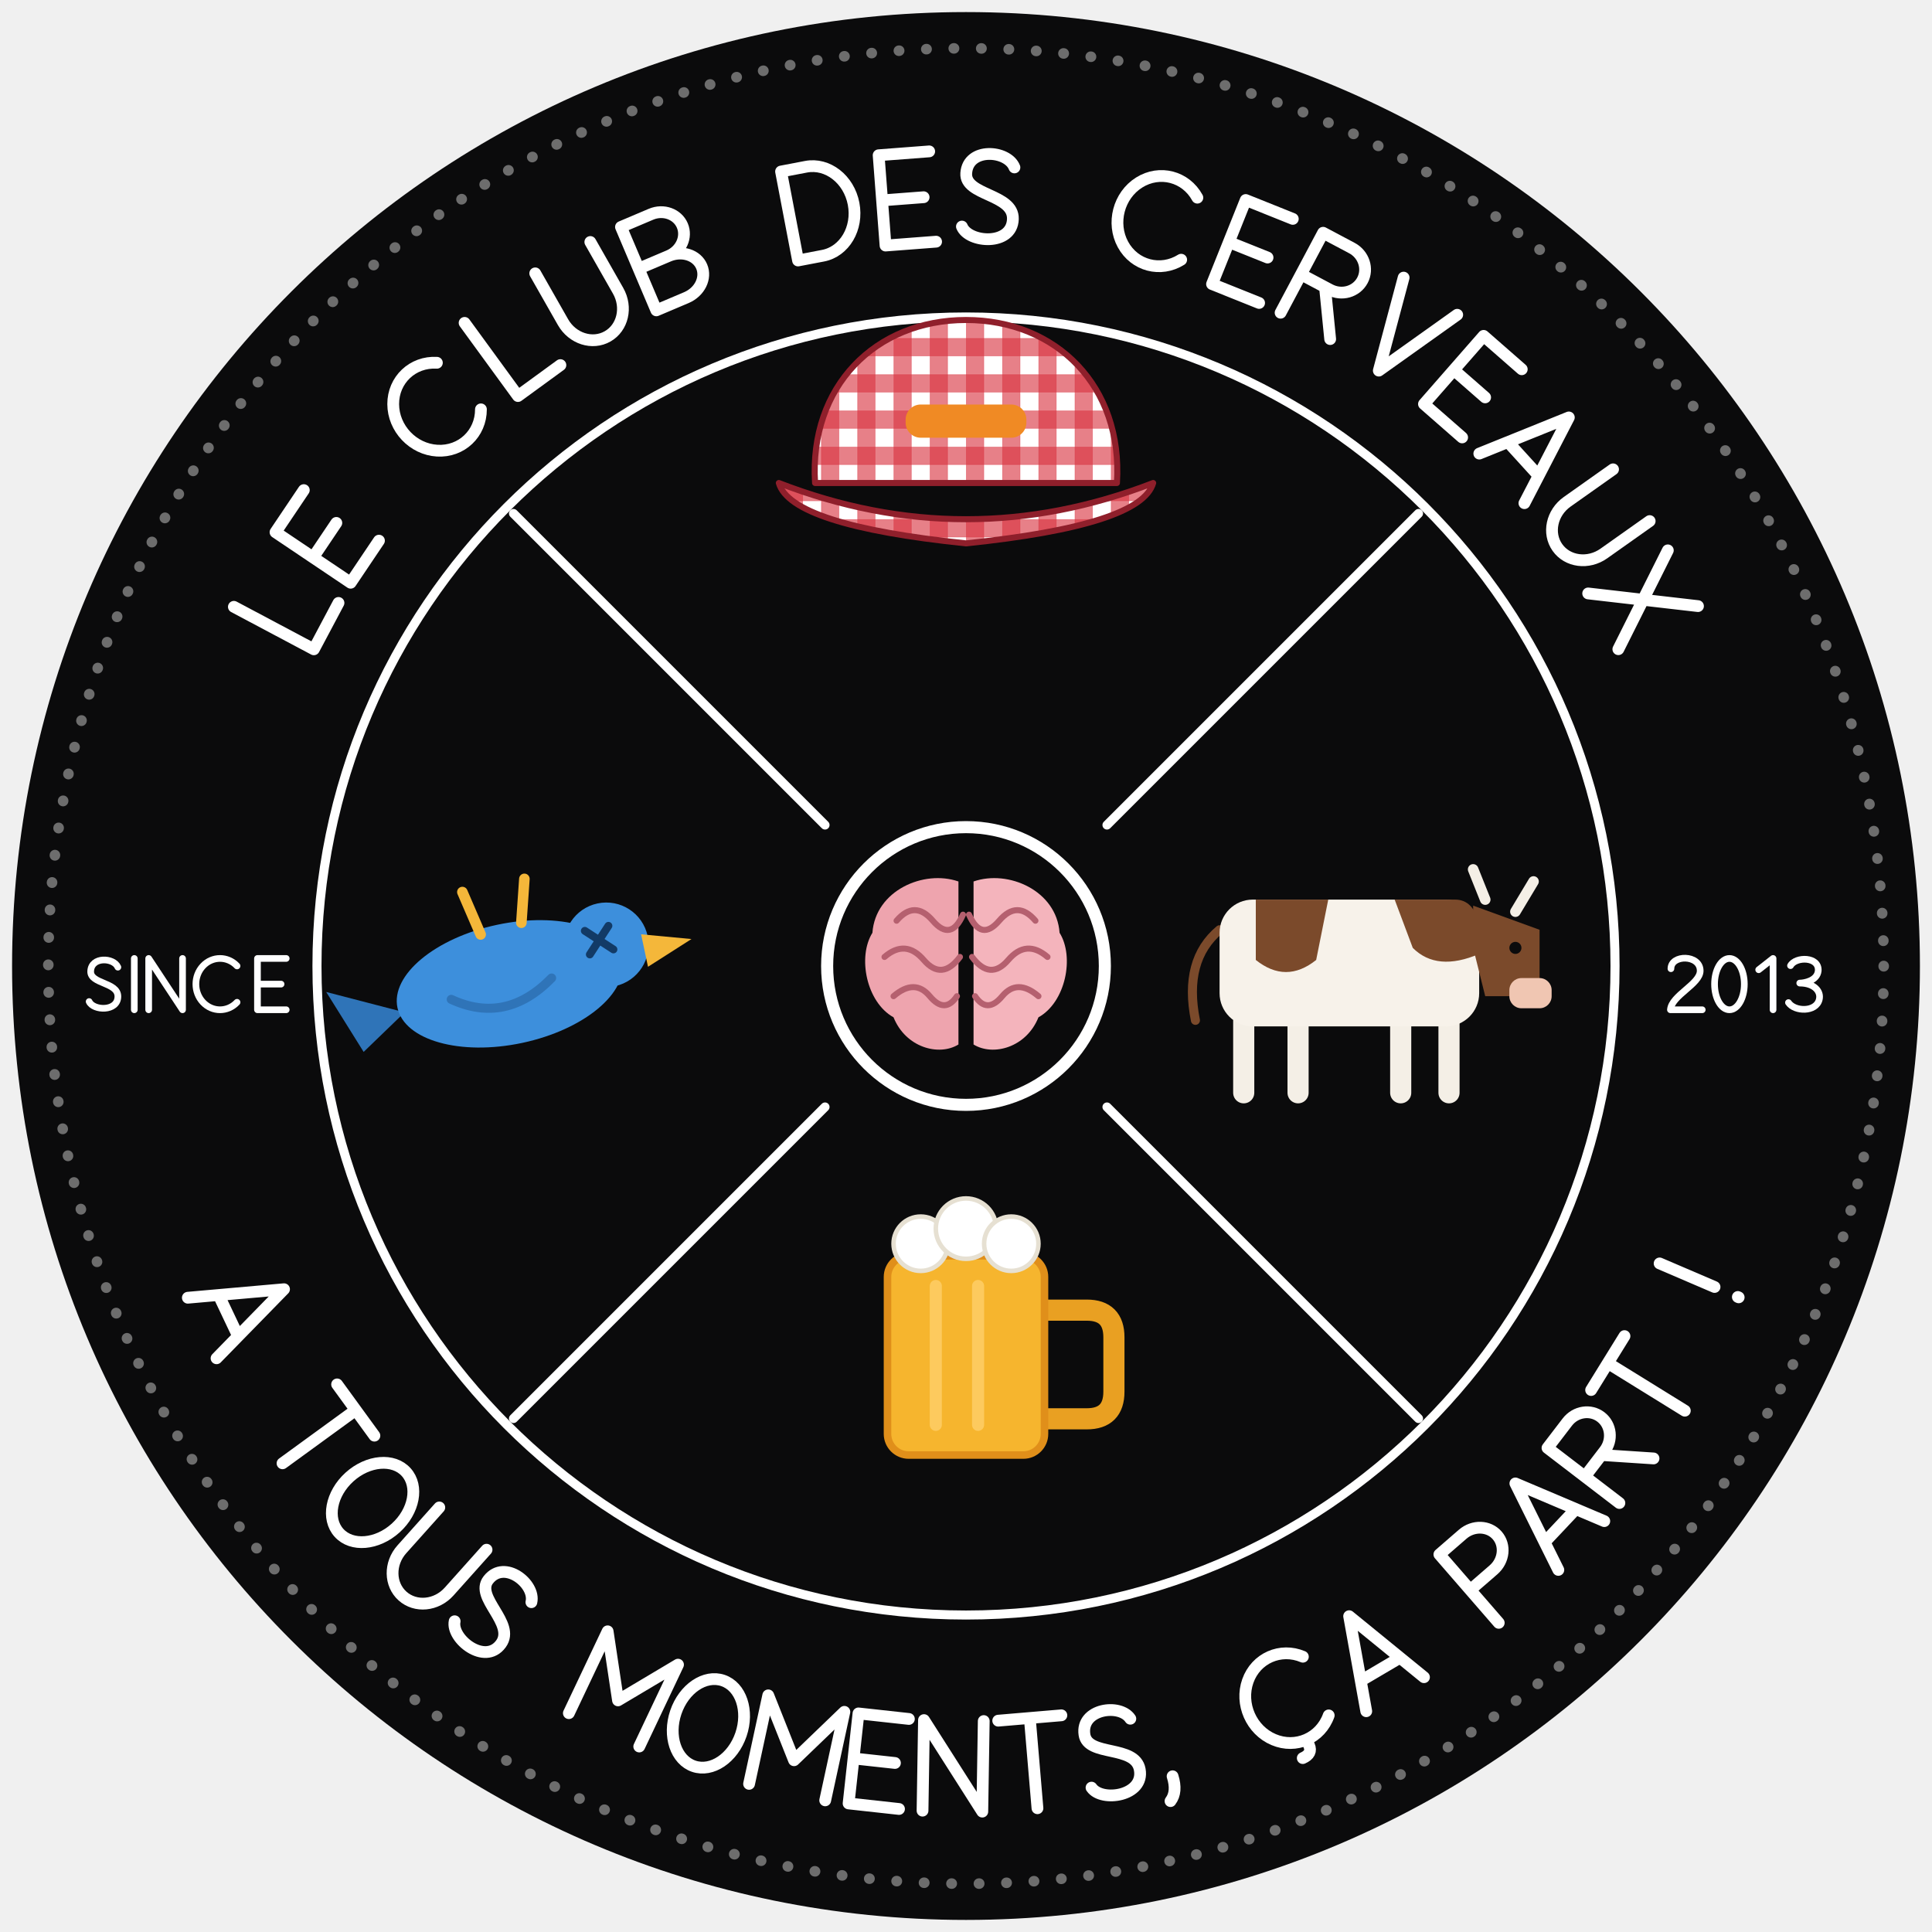
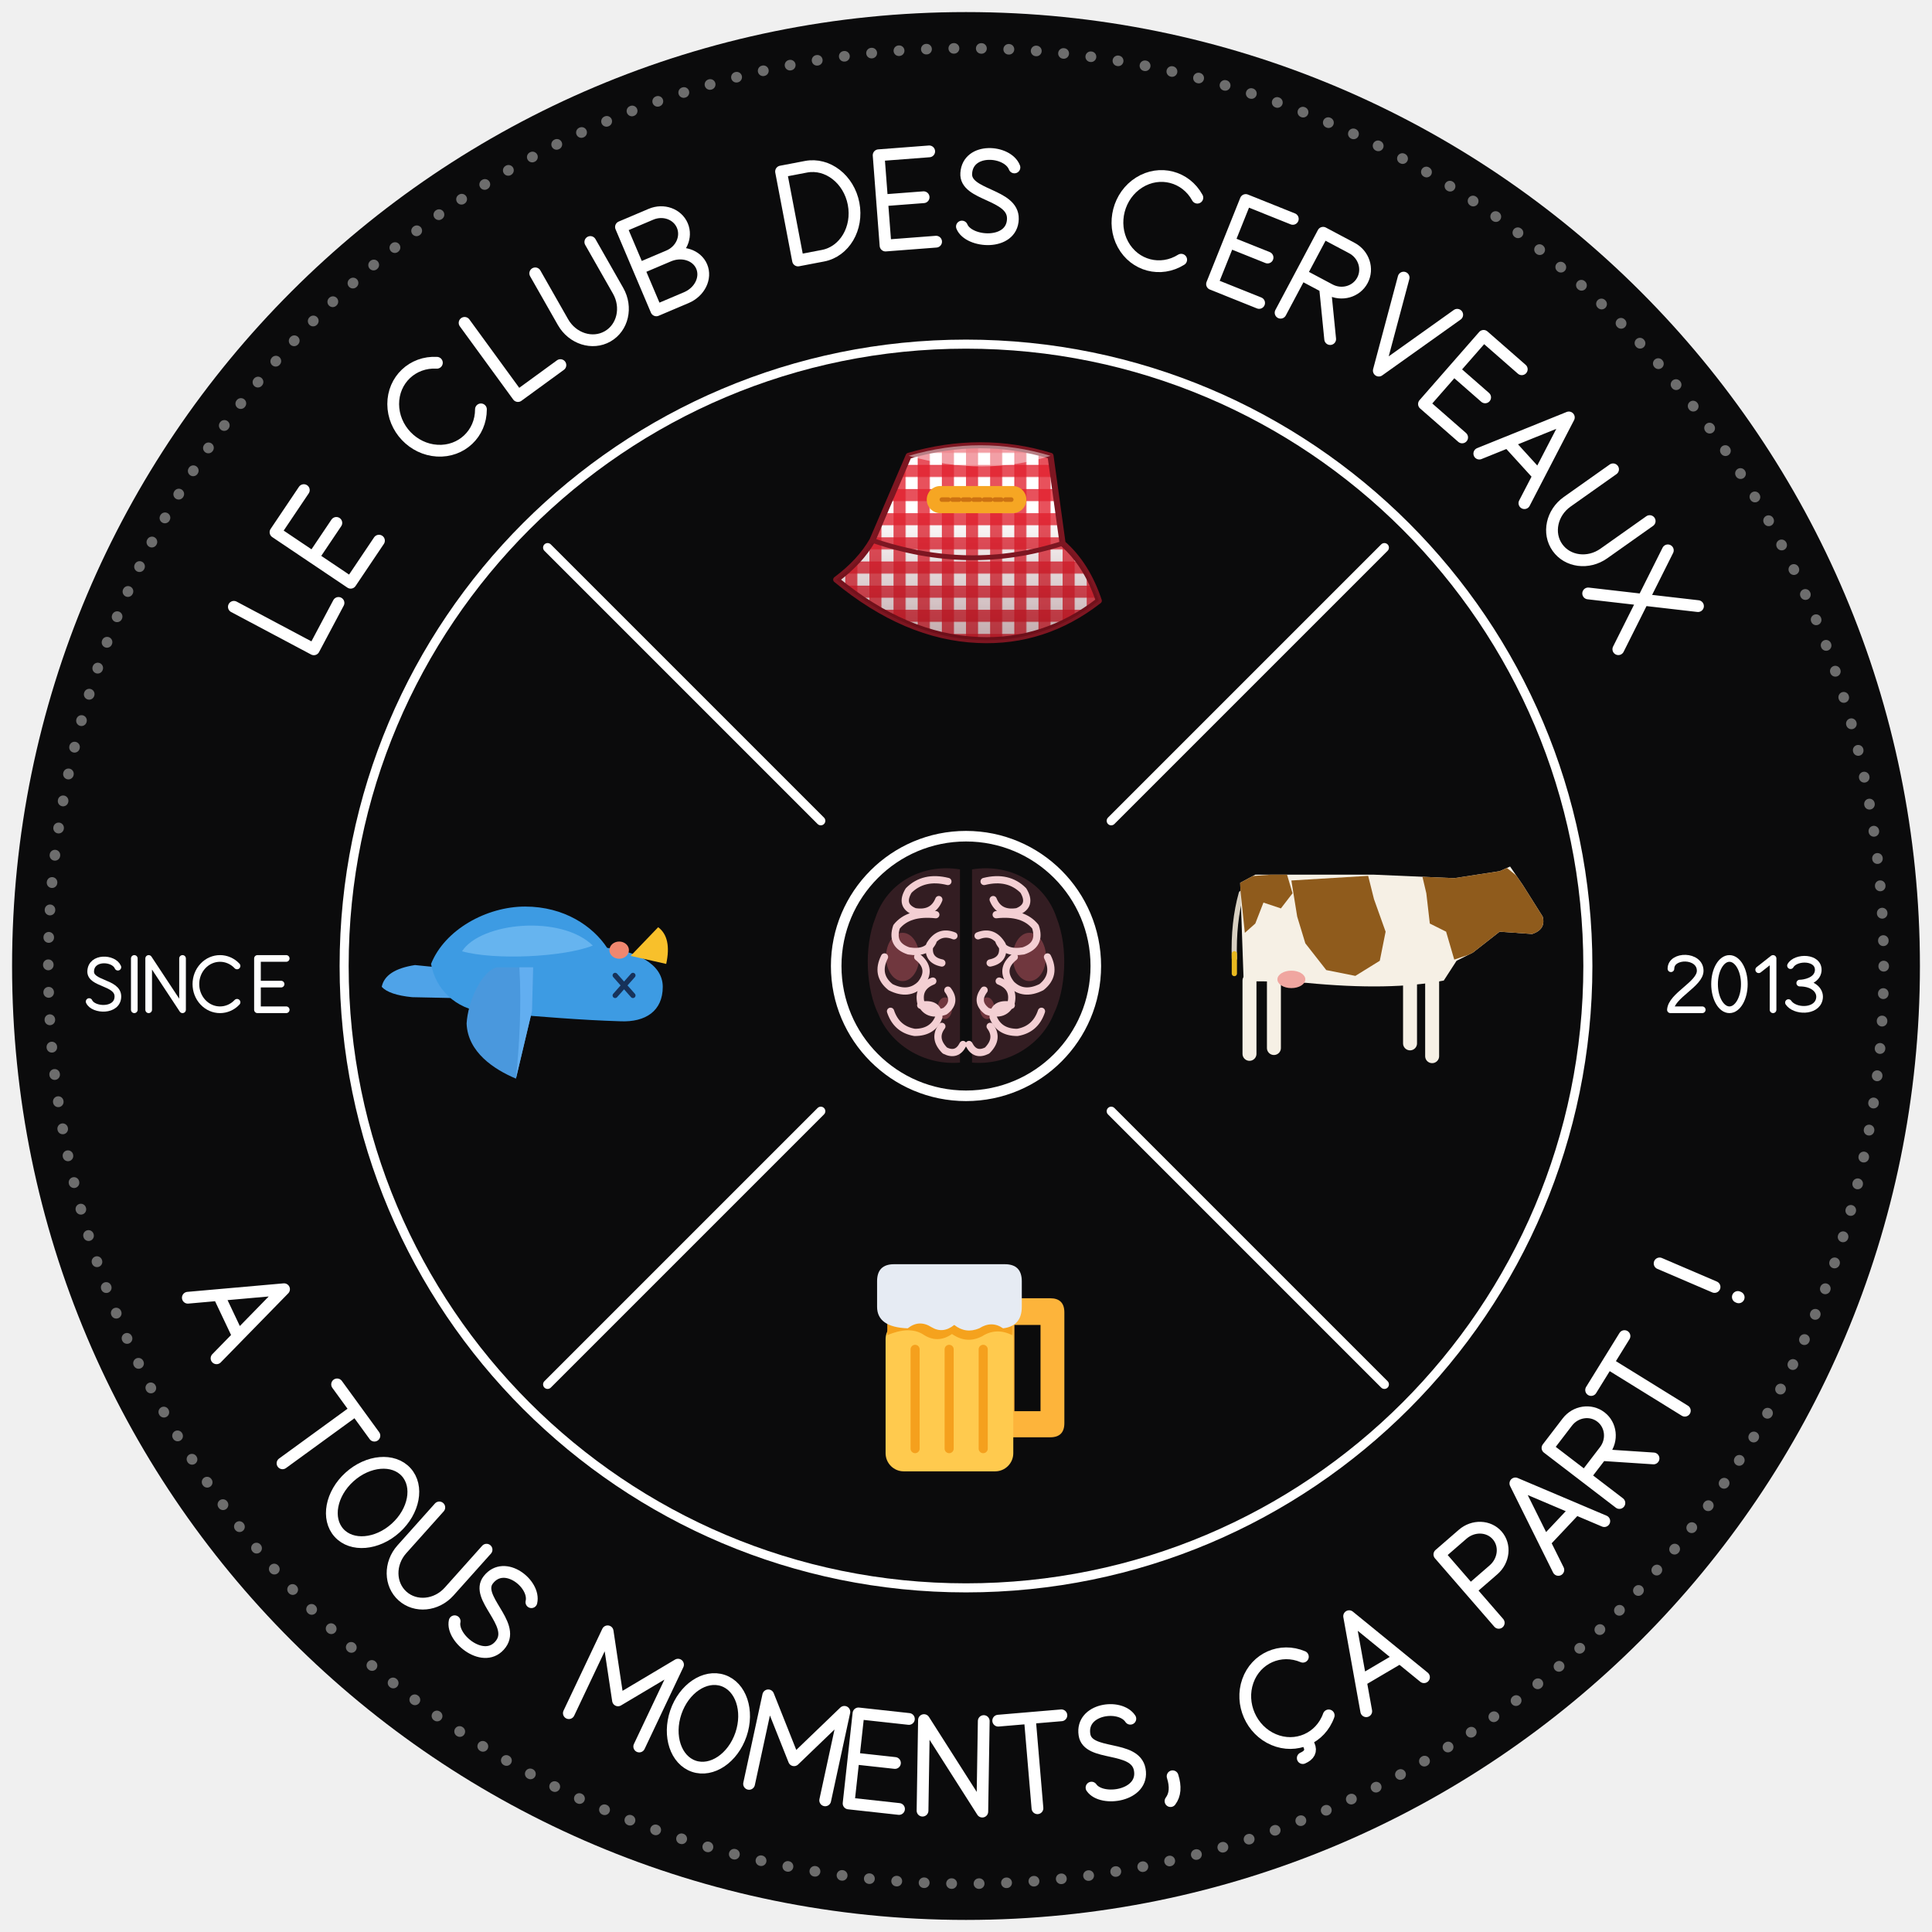
<svg xmlns="http://www.w3.org/2000/svg" viewBox="0 0 640 640" width="100%" height="100%" role="img" aria-label="Le Club des Cerveaux, depuis 2013 : à tous moments, ça part !">
  <defs>
-     <pattern id="gingham" width="12" height="12" patternUnits="userSpaceOnUse">
-       <rect width="12" height="12" fill="#ffffff" />
-       <rect width="6" height="12" fill="#d8323f" fill-opacity="0.62" />
-       <rect width="12" height="6" fill="#d8323f" fill-opacity="0.62" />
+     <pattern id="gingham" width="8" height="8" patternUnits="userSpaceOnUse">
+       <rect width="8" height="8" fill="#ffffff" />
+       <rect width="4" height="8" fill="#e2202f" fill-opacity="0.78" />
+       <rect width="8" height="4" fill="#e2202f" fill-opacity="0.78" />
    </pattern>
+     <linearGradient id="hat-shade" x1="0" y1="0" x2="0" y2="1">
+       <stop offset="0.35" stop-color="#4a0008" stop-opacity="0" />
+       <stop offset="1" stop-color="#4a0008" stop-opacity="0.34" />
+     </linearGradient>
+     <clipPath id="cow-body">
+       <path d="M102 132 L128 118 L332 118 L470 124 L548 112 L566 104 L588 136 L622 190 Q628 212 604 220 L548 216 L502 252 L474 266 L452 300 Q360 318 216 304 Q150 300 108 302 Z" />
+     </clipPath>
+     <g id="hemisphere">
+       <path d="M-2 -32 C-14 -34 -26 -28 -30 -16 C-34 -6 -33 8 -29 16 C-25 26 -14 33 -2 32 Z" fill="#331d22" />
+       <ellipse cx="-21" cy="-3" rx="5.5" ry="8" fill="#f2707c" fill-opacity="0.32" />
+       <ellipse cx="-7" cy="14" rx="2.4" ry="3.6" fill="#f2707c" fill-opacity="0.32" />
+       <g fill="none" stroke="#f3cfd3" stroke-width="2.4" stroke-linecap="round" stroke-linejoin="round">
+         <path d="M-6 -28 q-8 -2 -13 3 q-3 5 2 7 q6 1 8 -4" />
+         <path d="M-10 -17 q-9 -1 -13 4 q-2 6 4 8 q6 1 8 -3" />
+         <path d="M-4 -10 q-5 -2 -8 3 q-1 5 4 6" />
+         <path d="M-27 -3 q-3 6 2 10 q6 3 10 -1 q4 -5 -1 -9" />
+         <path d="M-11 5 q-5 2 -4 7 q2 5 8 3 q4 -3 1 -7" />
+         <path d="M-25 15 q2 6 8 7 q6 0 8 -5 q0 -5 -6 -4" />
+         <path d="M-8 20 q-3 4 1 8 q4 2 6 -2" />
+       </g>
+     </g>
  </defs>
  <circle cx="320" cy="320" r="316" fill="#0b0b0c" />
  <circle cx="320" cy="320" r="304" fill="none" stroke="#ffffff" stroke-opacity="0.4" stroke-width="3.5" stroke-linecap="round" stroke-dasharray="0.1 9" />
  <g fill="none" stroke="#ffffff" stroke-width="0.13" stroke-linecap="round" stroke-linejoin="round">
    <path transform="translate(108.05 207.41) rotate(-62.02) scale(30) translate(-0.29 -1)" d="M0 0 V1 H.58" />
    <path transform="translate(120.85 186.07) rotate(-56.08) scale(30) translate(-0.28 -1)" d="M.56 0 H0 V1 H.56 M0 .5 H.46" />
    <path transform="translate(155.09 145.63) rotate(-43.4) scale(30) translate(-0.47 -1)" d="M.802 .146 A.47 .5 0 1 0 .802 .854" />
    <path transform="translate(178.61 126.07) rotate(-36.1) scale(30) translate(-0.29 -1)" d="M0 0 V1 H.58" />
    <path transform="translate(201.27 111.43) rotate(-29.65) scale(30) translate(-0.35 -1)" d="M0 0 V.62 A.35 .38 0 0 0 .7 .62 V0" />
    <path transform="translate(226.26 99.06) rotate(-22.99) scale(30) translate(-0.32 -1)" d="M0 0 V1 M0 0 H.36 A.27 .25 0 0 1 .36 .5 H0 M.36 .5 A.29 .25 0 0 1 .36 1 H0" />
    <path transform="translate(274.97 84.26) rotate(-10.81) scale(30) translate(-0.36 -1)" d="M0 0 V1 H.28 A.44 .5 0 0 0 .28 0 Z" />
    <path transform="translate(301.72 80.7) rotate(-4.37) scale(30) translate(-0.28 -1)" d="M.56 0 H0 V1 H.56 M0 .5 H.46" />
    <path transform="translate(327.2 80.11) rotate(1.72) scale(30) translate(-0.31 -1)" d="M.58 .17 C.5 -.02 .06 -.04 .05 .25 C.04 .5 .58 .46 .58 .74 C.58 1.04 .1 1.02 .02 .84" />
    <path transform="translate(380.54 87.76) rotate(14.61) scale(30) translate(-0.47 -1)" d="M.802 .146 A.47 .5 0 1 0 .802 .854" />
    <path transform="translate(409.3 97.23) rotate(21.84) scale(30) translate(-0.28 -1)" d="M.56 0 H0 V1 H.56 M0 .5 H.46" />
    <path transform="translate(432.69 108.1) rotate(28) scale(30) translate(-0.32 -1)" d="M0 1 V0 H.36 A.27 .26 0 0 1 .36 .52 H0 M.3 .52 L.62 1" />
    <path transform="translate(456.75 122.77) rotate(34.74) scale(30) translate(-0.36 -1)" d="M0 0 L.36 1 L.72 0" />
    <path transform="translate(478.03 139.37) rotate(41.18) scale(30) translate(-0.28 -1)" d="M.56 0 H0 V1 H.56 M0 .5 H.46" />
    <path transform="translate(497.51 158.47) rotate(47.7) scale(30) translate(-0.37 -1)" d="M0 1 L.37 0 L.74 1 M.13 .68 H.61" />
    <path transform="translate(515.92 181.37) rotate(54.72) scale(30) translate(-0.35 -1)" d="M0 0 V.62 A.35 .38 0 0 0 .7 .62 V0" />
    <path transform="translate(531.1 205.82) rotate(61.59) scale(30) translate(-0.35 -1)" d="M0 0 L.7 1 M.7 0 L0 1" />
    <path transform="translate(66.98 439.92) rotate(-295.36) scale(30) translate(-0.37 -1)" d="M0 1 L.37 0 L.74 1 M.13 .68 H.61" />
    <path transform="translate(93.59 484.74) rotate(-306.04) scale(30) translate(-0.35 -1)" d="M0 0 H.7 M.35 0 V1" />
    <path transform="translate(112.3 507.78) rotate(-312.12) scale(30) translate(-0.38 -1)" d="M.38 0 A.38 .5 0 1 0 .38 1 A.38 .5 0 1 0 .38 0" />
    <path transform="translate(133.35 528.72) rotate(-318.19) scale(30) translate(-0.35 -1)" d="M0 0 V.62 A.35 .38 0 0 0 .7 .62 V0" />
    <path transform="translate(154.8 546.07) rotate(-323.84) scale(30) translate(-0.31 -1)" d="M.58 .17 C.5 -.02 .06 -.04 .05 .25 C.04 .5 .58 .46 .58 .74 C.58 1.04 .1 1.02 .02 .84" />
    <path transform="translate(200.1 573.03) rotate(-334.65) scale(30) translate(-0.43 -1)" d="M0 1 V0 L.43 .64 L.86 0 V1" />
    <path transform="translate(229.84 585.09) rotate(-341.22) scale(30) translate(-0.38 -1)" d="M.38 0 A.38 .5 0 1 0 .38 1 A.38 .5 0 1 0 .38 0" />
    <path transform="translate(260.75 593.66) rotate(-347.78) scale(30) translate(-0.43 -1)" d="M0 1 V0 L.43 .64 L.86 0 V1" />
    <path transform="translate(289.46 598.33) rotate(-353.74) scale(30) translate(-0.28 -1)" d="M.56 0 H0 V1 H.56 M0 .5 H.46" />
    <path transform="translate(315.5 599.96) rotate(-359.08) scale(30) translate(-0.33 -1)" d="M0 1 V0 L.66 1 V0" />
    <path transform="translate(343.67 599) rotate(-364.85) scale(30) translate(-0.35 -1)" d="M0 0 H.7 M.35 0 V1" />
    <path transform="translate(371.01 595.31) rotate(-370.5) scale(30) translate(-0.31 -1)" d="M.58 .17 C.5 -.02 .06 -.04 .05 .25 C.04 .5 .58 .46 .58 .74 C.58 1.04 .1 1.02 .02 .84" />
    <path transform="translate(389.18 591.32) rotate(-374.3) scale(30) translate(-0.05 -1)" d="M.05 .9 Q.06 1.08 -.04 1.16" />
    <path transform="translate(432.8 576.27) rotate(-383.76) scale(30) translate(-0.47 -1)" d="M.802 .146 A.47 .5 0 1 0 .802 .854 M.47 1 V1.07 Q.47 1.17 .35 1.17" />
    <path transform="translate(462.15 561.23) rotate(-390.51) scale(30) translate(-0.37 -1)" d="M0 1 L.37 0 L.74 1 M.13 .68 H.61" />
    <path transform="translate(503.5 531.49) rotate(-400.95) scale(30) translate(-0.31 -1)" d="M0 1 V0 H.34 A.28 .26 0 0 1 .34 .52 H0" />
    <path transform="translate(523.83 511.97) rotate(-406.72) scale(30) translate(-0.37 -1)" d="M0 1 L.37 0 L.74 1 M.13 .68 H.61" />
    <path transform="translate(542.28 490.27) rotate(-412.55) scale(30) translate(-0.32 -1)" d="M0 1 V0 H.36 A.27 .26 0 0 1 .36 .52 H0 M.3 .52 L.62 1" />
    <path transform="translate(558.12 467.31) rotate(-418.26) scale(30) translate(-0.35 -1)" d="M0 0 H.7 M.35 0 V1" />
    <path transform="translate(577.34 430.35) rotate(-426.79) scale(30) translate(-0.02 -1)" d="M.02 0 V.66 M.02 .94 V.95" />
    <path transform="translate(34.46 334.5) rotate(0) scale(17) translate(-0.31 -1)" d="M.58 .17 C.5 -.02 .06 -.04 .05 .25 C.04 .5 .58 .46 .58 .74 C.58 1.04 .1 1.02 .02 .84" />
    <path transform="translate(44.49 334.5) rotate(0) scale(17) translate(-0.02 -1)" d="M.02 0 V1" />
    <path transform="translate(54.86 334.5) rotate(0) scale(17) translate(-0.33 -1)" d="M0 1 V0 L.66 1 V0" />
    <path transform="translate(72.88 334.5) rotate(0) scale(17) translate(-0.47 -1)" d="M.802 .146 A.47 .5 0 1 0 .802 .854" />
    <path transform="translate(90.05 334.5) rotate(0) scale(17) translate(-0.28 -1)" d="M.56 0 H0 V1 H.56 M0 .5 H.46" />
    <path transform="translate(558.28 334.5) rotate(0) scale(17) translate(-0.31 -1)" d="M.03 .2 C.03 -.08 .6 -.08 .6 .24 C.6 .5 .04 .72 .02 1 H.64" />
    <path transform="translate(572.9 334.5) rotate(0) scale(17) translate(-0.29 -1)" d="M.29 0 A.29 .5 0 1 0 .29 1 A.29 .5 0 1 0 .29 0" />
    <path transform="translate(585.14 334.5) rotate(0) scale(17) translate(-0.17 -1)" d="M.02 .22 L.3 0 V1" />
    <path transform="translate(597.72 334.5) rotate(0) scale(17) translate(-0.31 -1)" d="M.04 .14 C.14 -.04 .6 -.04 .58 .24 C.56 .44 .3 .48 .22 .48 C.5 .48 .64 .64 .6 .8 C.54 1.05 .12 1.04 0 .86" />
  </g>
-   <circle cx="320" cy="320" r="215" fill="none" stroke="#ffffff" stroke-width="3" />
+   <circle cx="320" cy="320" r="206" fill="none" stroke="#ffffff" stroke-width="3" />
  <g stroke="#ffffff" stroke-width="3" stroke-linecap="round" fill="none">
-     <path d="M366.7 273.3 L469.9 170.1" />
-     <path d="M366.7 366.7 L469.9 469.9" />
-     <path d="M273.3 366.7 L170.1 469.9" />
-     <path d="M273.3 273.3 L170.1 170.1" />
+     <path d="M368.1 271.9 L458.6 181.4" />
+     <path d="M368.1 368.1 L458.6 458.6" />
+     <path d="M271.9 368.1 L181.4 458.6" />
+     <path d="M271.9 271.9 L181.4 181.4" />
  </g>
-   <circle cx="320" cy="320" r="46" fill="#0b0b0c" stroke="#ffffff" stroke-width="4" />
-   <g transform="translate(320 320)" stroke-linecap="round" stroke-linejoin="round">
-     <path d="M-2.5 -28 C-14 -32 -30 -25 -31 -11 C-36 -3 -33 12 -24 17 C-20 27 -9 30 -2.5 26 Z" fill="#eea4ae" />
-     <path d="M2.5 -28 C14 -32 30 -25 31 -11 C36 -3 33 12 24 17 C20 27 9 30 2.5 26 Z" fill="#f4b4bc" />
-     <g fill="none" stroke="#b5606f" stroke-width="2">
-       <path d="M-23 -15 q6 -7 12 0 t10 -2" />
-       <path d="M-27 -3 q7 -6 13 1 t12 -1" />
-       <path d="M-24 10 q7 -6 12 0 t9 0" />
-       <path d="M23 -15 q-6 -7 -12 0 t-10 -2" />
-       <path d="M27 -3 q-7 -6 -13 1 t-12 -1" />
-       <path d="M24 10 q-7 -6 -12 0 t-9 0" />
+   <circle cx="320" cy="320" r="43" fill="#0d0d0e" stroke="#ffffff" stroke-width="3.5" />
+   <g transform="translate(320 320)">
+     <use href="#hemisphere" />
+     <use href="#hemisphere" transform="scale(-1 1)" />
+   </g>
+   <g transform="translate(320 178)" stroke-linejoin="round" stroke-linecap="round">
+     <path id="bob" d="M-19 -27 Q5 -34 28 -27 L32 2 Q40 9 44 21 Q26 35 4 34 Q-20 33 -43 14 Q-35 8 -31 1 Z" fill="url(#gingham)" stroke="#7d1621" stroke-width="2" />
+     <path d="M-19 -27 Q5 -34 28 -27 L32 2 Q40 9 44 21 Q26 35 4 34 Q-20 33 -43 14 Q-35 8 -31 1 Z" fill="url(#hat-shade)" />
+     <path d="M-19 -27 Q5 -34 28 -27 Q6 -20 -19 -27 Z" fill="#ffffff" fill-opacity="0.45" />
+     <path d="M-31 1 Q1 12 32 2" fill="none" stroke="#7d1621" stroke-width="1.6" />
+     <rect x="-13" y="-17" width="33" height="9" rx="4.5" fill="#f6a623" />
+     <path d="M-8 -12.5 H15" fill="none" stroke="#b5560a" stroke-width="1.5" stroke-opacity="0.65" stroke-dasharray="2.2 1.3" />
+   </g>
+   <g transform="translate(173 329) scale(0.19) translate(-397 -269)" stroke-linecap="round" stroke-linejoin="round">
+     <path d="M152 258 Q158 228 210 220 L250 224 L300 278 L205 276 Q165 272 152 258 Z" fill="#4fa3e8" />
+     <path d="M238 218 C262 158 335 118 402 118 C470 118 520 152 545 190 C592 196 642 216 642 258 C642 300 612 320 568 318 C500 316 430 310 330 302 C280 296 246 262 238 218 Z" fill="#3d9be3" />
+     <path d="M292 196 C325 145 465 132 520 186 C470 206 350 212 292 196 Z" fill="#66b4ef" />
+     <path d="M352 224 C325 232 302 285 300 322 C302 372 348 402 386 418 L414 300 L416 224 Z" fill="#4a98dd" />
+     <path d="M392 224 L416 224 L414 300 L386 418 C392 360 396 290 392 224 Z" fill="#62aef0" />
+     <path d="M586 204 L634 154 Q658 172 648 218 Z" fill="#f8c02b" />
+     <ellipse cx="566" cy="194" rx="17" ry="15" fill="#f0876f" />
+     <path d="M559 238 L590 273 M590 238 L559 273" fill="none" stroke="#17325a" stroke-width="9" />
+   </g>
+   <g transform="translate(459 320) scale(0.1927) translate(-352 -275)" stroke-linecap="round" stroke-linejoin="round">
+     <path d="M104 150 Q90 200 92 262" fill="none" stroke="#d8d0c2" stroke-width="9" />
+     <path d="M92 254 V288" fill="none" stroke="#e8b81f" stroke-width="9" />
+     <path d="M118 300 V426 M160 300 V416 M394 300 V408 M432 290 V430" fill="none" stroke="#f6f0e5" stroke-width="24" />
+     <path d="M102 132 L128 118 L332 118 L470 124 L548 112 L566 104 L588 136 L622 190 Q628 212 604 220 L548 216 L502 252 L474 266 L452 300 Q360 318 216 304 Q150 300 108 302 Z" fill="#f6f0e5" />
+     <g clip-path="url(#cow-body)" fill="#8f5b1c">
+       <path d="M100 122 L182 116 L192 150 L172 176 L142 166 L128 202 L110 218 Z" />
+       <path d="M190 128 L322 120 L332 160 L352 216 L342 266 L300 292 L250 282 L214 236 L200 190 Z" />
+       <path d="M414 116 L560 106 L602 140 L628 196 L612 224 L546 220 L500 254 L470 264 L456 216 L428 202 L422 150 Z" />
    </g>
+     <ellipse cx="190" cy="298" rx="24" ry="15" fill="#f0a6a0" />
  </g>
-   <g transform="translate(320 148)" stroke="#8f1f2b" stroke-width="2" stroke-linejoin="round">
-     <path d="M-50 12 C-52 -20 -30 -42 0 -42 C30 -42 52 -20 50 12 Z" fill="url(#gingham)" />
-     <path d="M-62 12 Q0 36 62 12 Q58 26 0 32 Q-58 26 -62 12 Z" fill="url(#gingham)" />
-     <rect x="-20" y="-14" width="40" height="11" rx="5" fill="#f08a24" stroke="none" />
-   </g>
-   <g transform="translate(168 322) rotate(-12)" stroke-linecap="round" stroke-linejoin="round">
-     <path d="M-36 6 L-60 -6 L-52 16 Z" fill="#2f74b8" />
-     <ellipse cx="0" cy="4" rx="38" ry="20" fill="#3d8fdc" />
-     <circle cx="34" cy="-2" r="14" fill="#3d8fdc" />
-     <path d="M46 -3 L62 2 L46 8 Z" fill="#f4b73a" />
-     <path d="M-20 5 Q-4 17 14 5" fill="none" stroke="#2f74b8" stroke-width="3" />
-     <path d="M-6 -14 l-3 -15 M8 -15 l4 -14" fill="none" stroke="#f4b73a" stroke-width="3.5" />
-     <path d="M28 -8 l8 8 m0 -8 l-8 8" fill="none" stroke="#123a66" stroke-width="2.6" />
-   </g>
-   <g transform="translate(450 320)" stroke-linecap="round" stroke-linejoin="round">
-     <path d="M-38 18 v24 M-20 18 v24 M14 18 v24 M30 18 v24" fill="none" stroke="#f4efe6" stroke-width="7" />
-     <path d="M-46 -12 Q-58 -2 -54 18" fill="none" stroke="#7b4a2b" stroke-width="3" />
-     <rect x="-46" y="-22" width="86" height="42" rx="11" fill="#f7f2ea" />
-     <path d="M-34 -22 h24 l-4 20 q-10 8 -20 0 z" fill="#7b4a2b" />
-     <path d="M12 -22 h20 q6 0 8 8 v10 q-14 6 -22 -2 z" fill="#7b4a2b" />
-     <path d="M38 -20 L60 -12 V10 H42 L38 -6 Z" fill="#7b4a2b" />
-     <rect x="50" y="4" width="14" height="10" rx="4" fill="#f0c6b2" />
-     <path d="M42 -22 l-4 -10 M52 -18 l6 -10" fill="none" stroke="#f4efe6" stroke-width="3.5" />
-     <circle cx="52" cy="-6" r="2" fill="#0b0b0c" />
-   </g>
-   <g transform="translate(320 448)" stroke-linecap="round" stroke-linejoin="round">
-     <path d="M26 -14 h14 q9 0 9 9 v18 q0 9 -9 9 h-14" fill="none" stroke="#e9a022" stroke-width="7" />
-     <rect x="-26" y="-32" width="52" height="66" rx="7" fill="#f6b52e" stroke="#e08f1a" stroke-width="2.5" />
-     <path d="M-10 -22 v46 M4 -22 v46" stroke="#ffd06a" stroke-width="4" opacity="0.8" />
-     <g fill="#ffffff" stroke="#e6e0d2" stroke-width="1.5">
-       <circle cx="-15" cy="-36" r="9" />
-       <circle cx="0" cy="-41" r="10" />
-       <circle cx="15" cy="-36" r="9" />
-     </g>
+   <g transform="translate(321 453) scale(0.188) translate(-282 -297)" stroke-linecap="round" stroke-linejoin="round">
+     <path fill="#fdb43b" fill-rule="evenodd" d="M340 175 H425 Q450 175 450 200 V395 Q450 420 425 420 H340 Z M362 222 H408 V374 H362 Z" />
+     <rect x="135" y="215" width="225" height="265" rx="32" fill="#ffca4e" />
+     <path d="M187 265 V440 M247 265 V440 M307 265 V440" fill="none" stroke="#f5a01d" stroke-width="16" />
+     <path d="M138 215 H358 V240 Q330 226 305 242 Q278 256 252 238 Q226 256 200 238 Q176 224 138 240 Z" fill="#f5a21d" stroke="none" />
+     <path d="M150 115 H345 Q375 115 375 145 V190 Q375 224 342 228 Q322 214 300 228 Q276 238 256 222 Q236 238 216 226 Q194 212 174 228 Q120 226 120 190 V145 Q120 115 150 115 Z" fill="#e6ebf3" />
  </g>
</svg>
